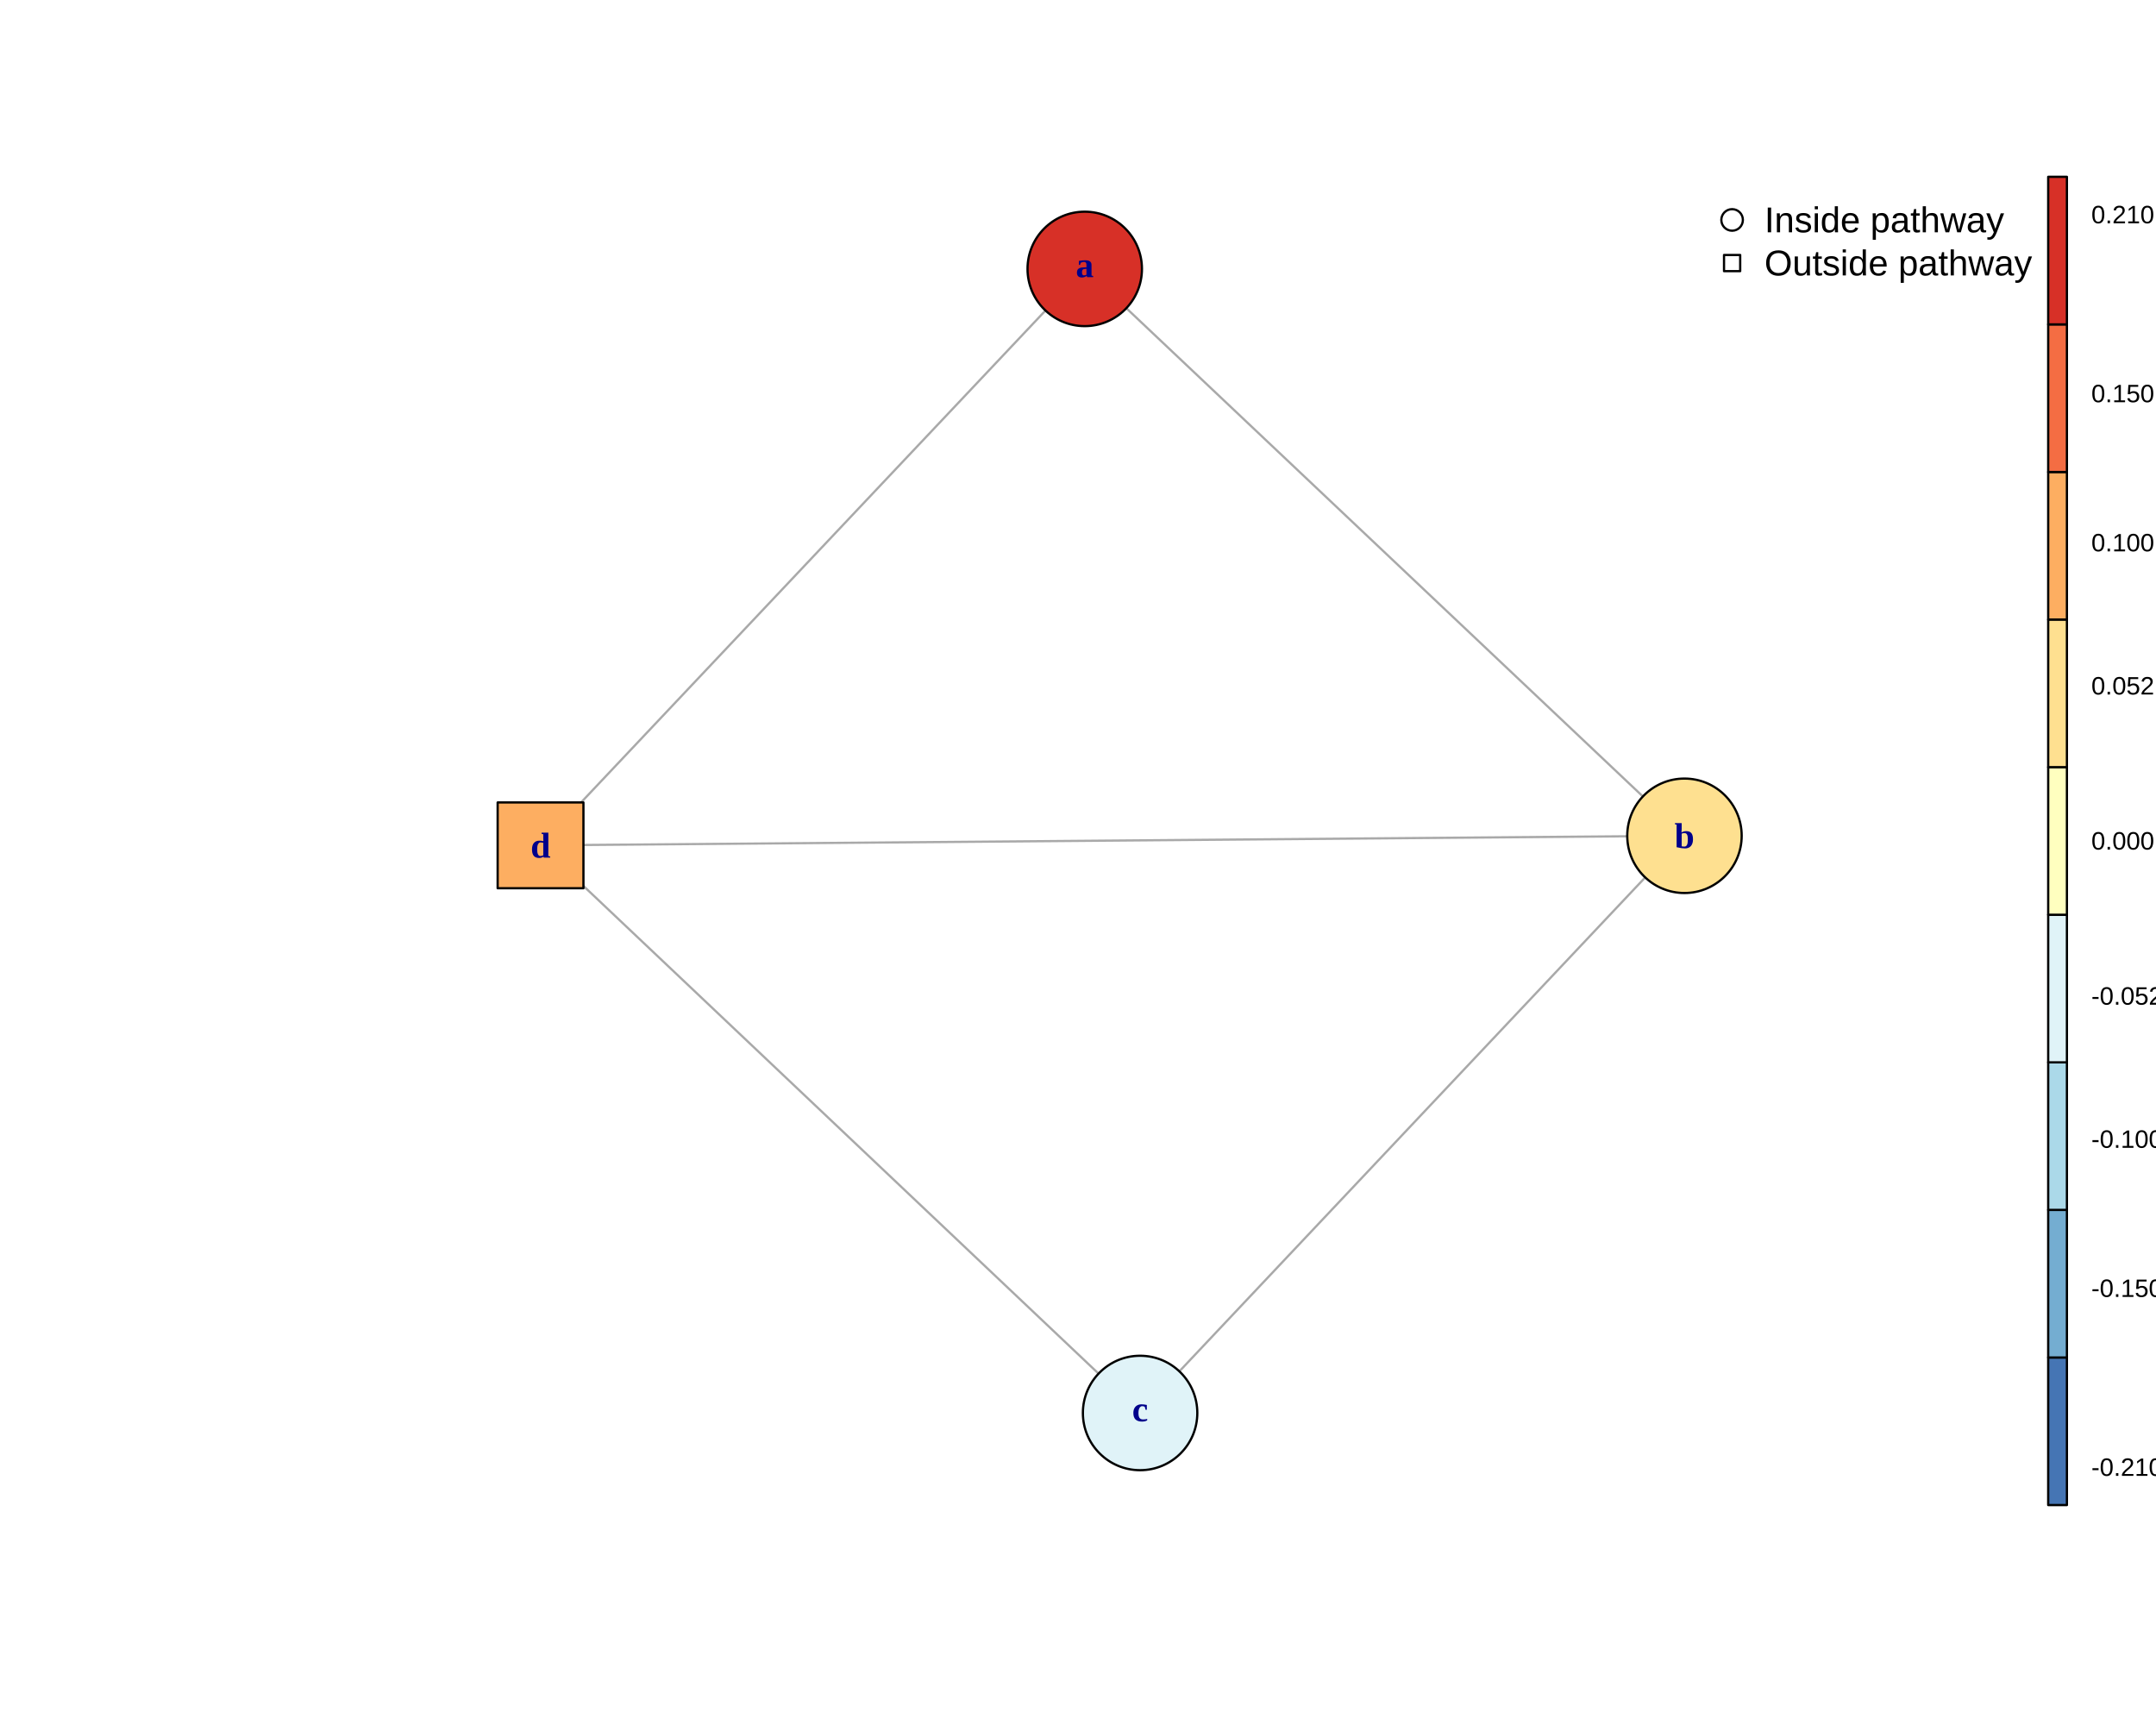
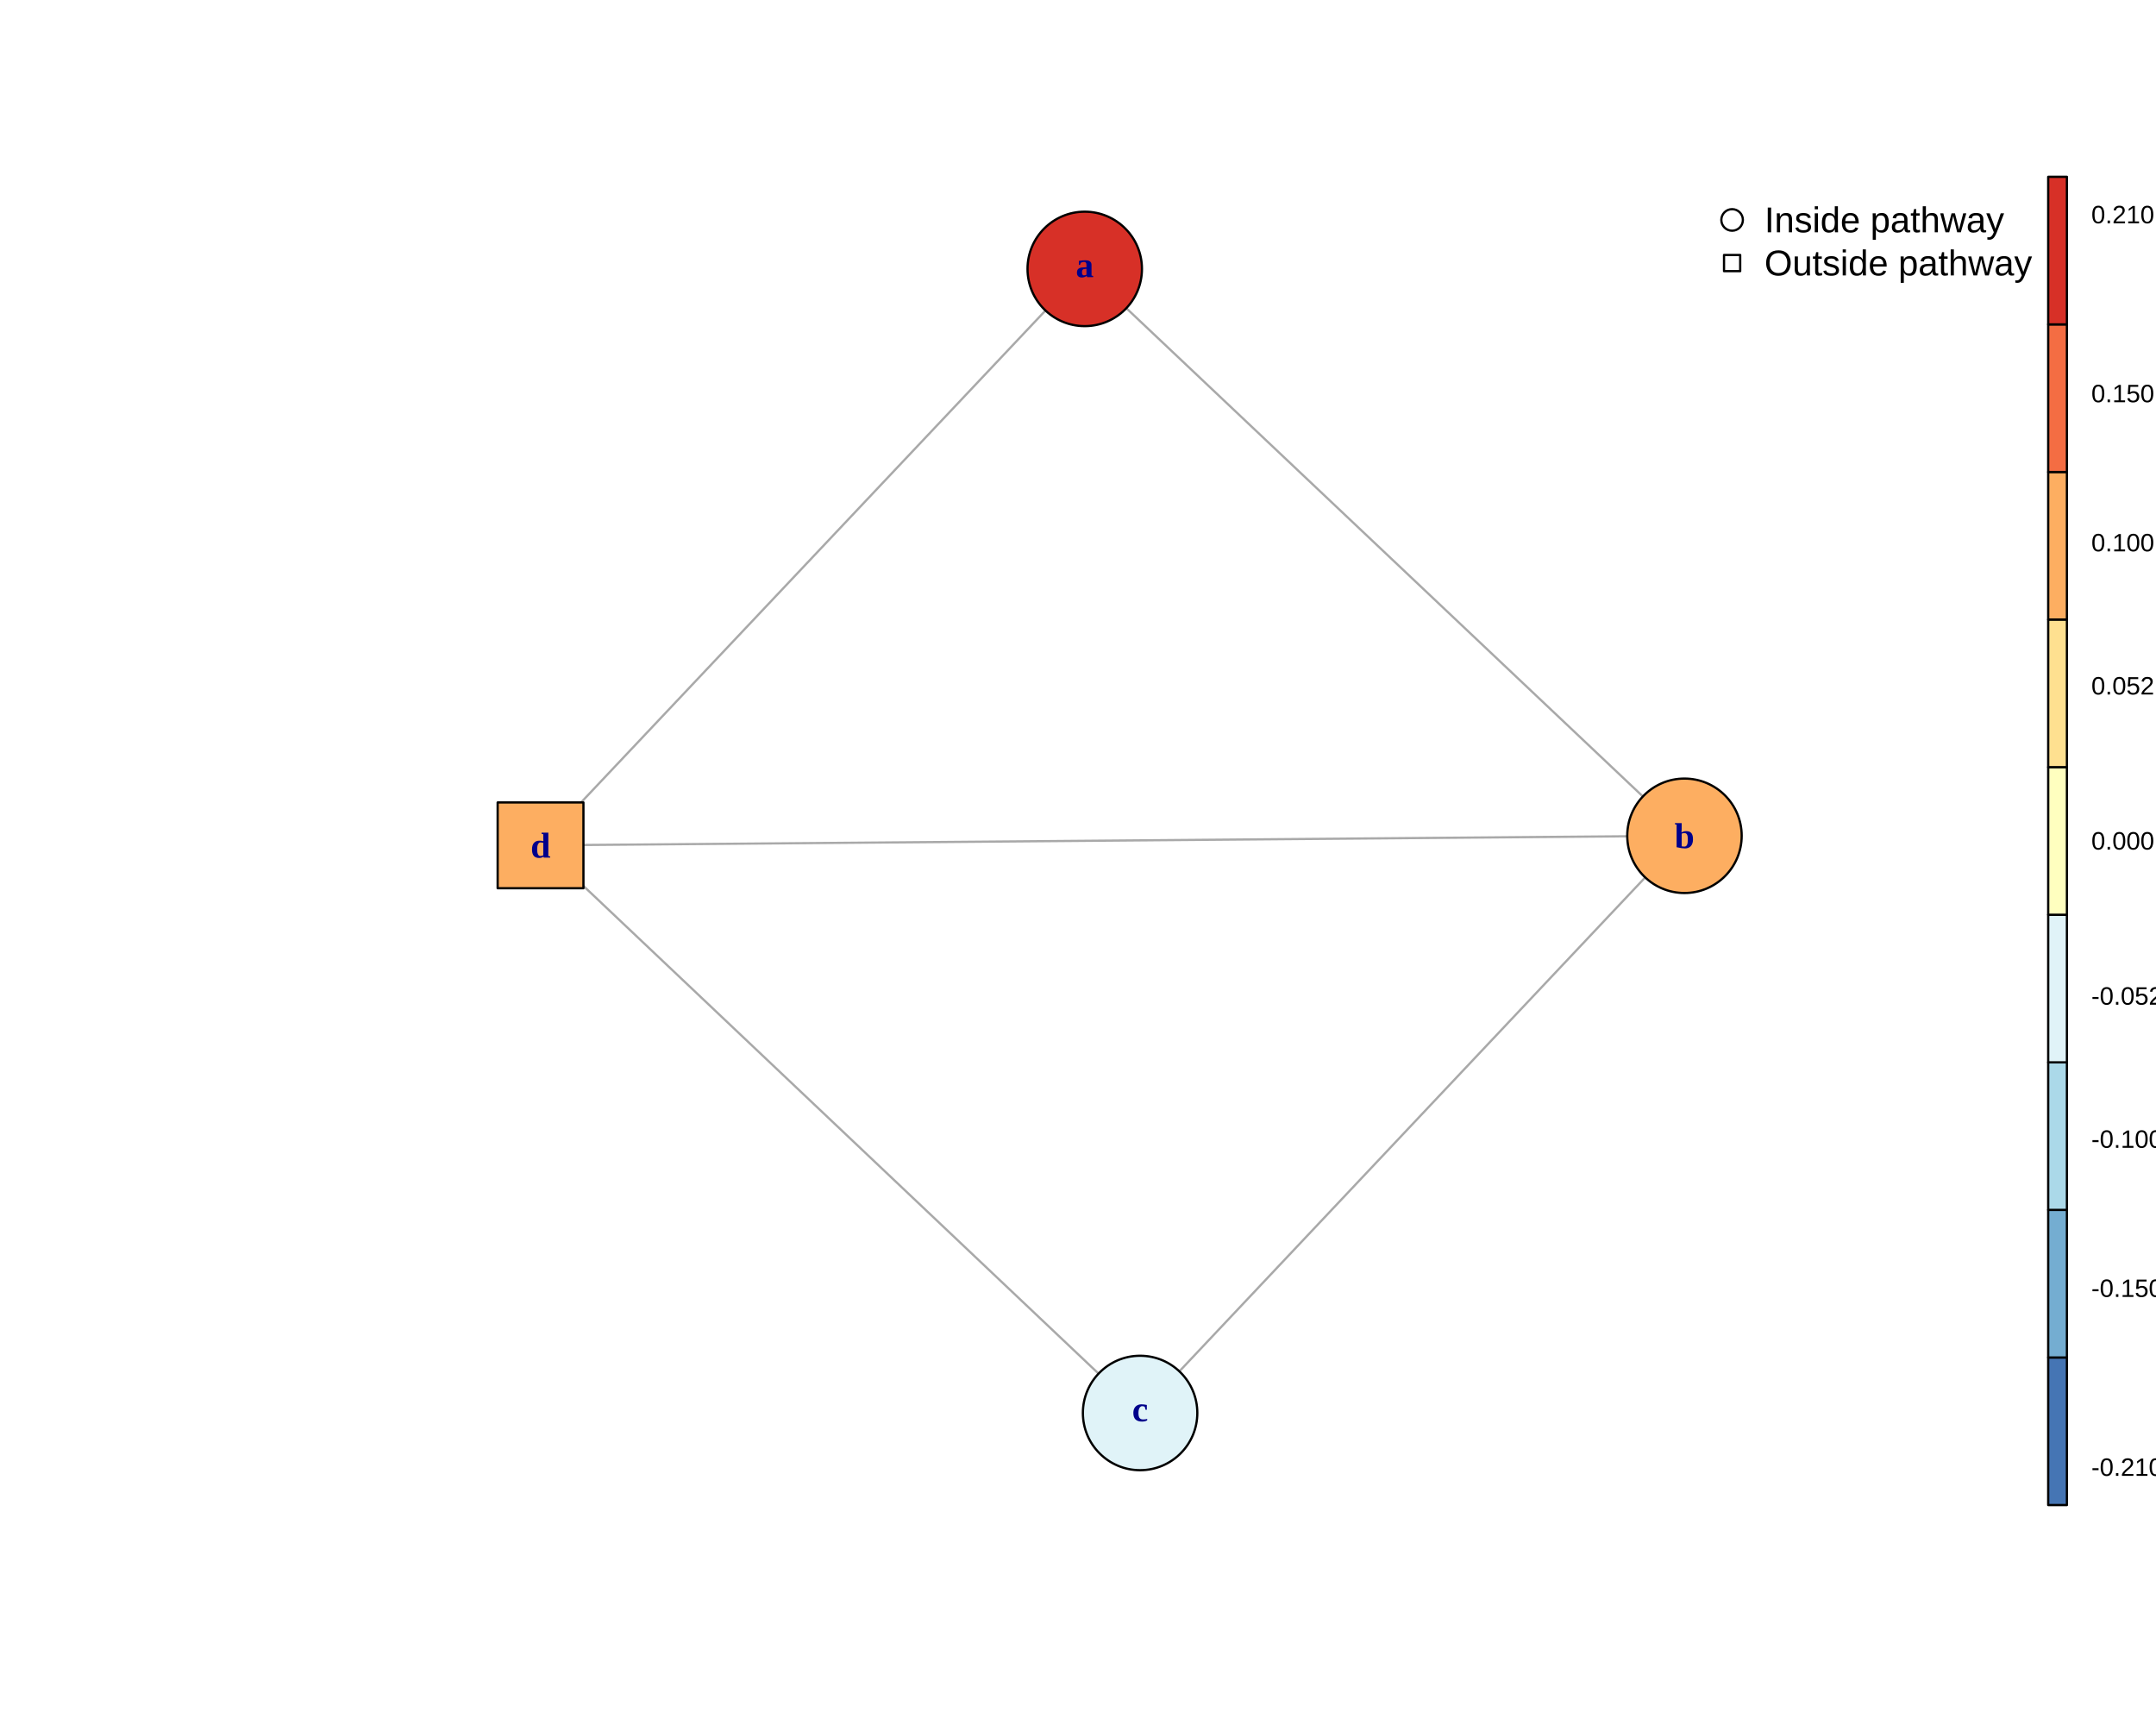
<svg xmlns="http://www.w3.org/2000/svg" viewBox="0 0 720.00 576.00">
  <defs>
    <style type="text/css">
    line, polyline, polygon, path, rect, circle {
      fill: none;
      stroke: #000000;
      stroke-linecap: round;
      stroke-linejoin: round;
      stroke-miterlimit: 10.00;
    }
  </style>
  </defs>
  <rect width="100%" height="100%" style="stroke: none; fill: #FFFFFF;" />
  <defs>
    <clipPath id="cpNTkuMDR8Njg0LjAwfDUwMi41Nnw1OS4wNA==">
      <rect x="59.04" y="59.04" width="624.96" height="443.52" />
    </clipPath>
  </defs>
  <line x1="372.67" y1="99.63" x2="552.12" y2="269.24" style="stroke-width: 0.75; stroke: #A9A9A9;" clip-path="url(#cpNTkuMDR8Njg0LjAwfDUwMi41Nnw1OS4wNA==)" />
  <line x1="352.42" y1="100.21" x2="194.04" y2="267.95" style="stroke-width: 0.75; stroke: #A9A9A9;" clip-path="url(#cpNTkuMDR8Njg0LjAwfDUwMi41Nnw1OS4wNA==)" />
  <line x1="548.20" y1="279.20" x2="194.84" y2="282.15" style="stroke-width: 0.75; stroke: #A9A9A9;" clip-path="url(#cpNTkuMDR8Njg0LjAwfDUwMi41Nnw1OS4wNA==)" />
  <line x1="552.70" y1="289.50" x2="390.57" y2="461.39" style="stroke-width: 0.75; stroke: #A9A9A9;" clip-path="url(#cpNTkuMDR8Njg0LjAwfDUwMi41Nnw1OS4wNA==)" />
  <line x1="194.84" y1="295.83" x2="370.34" y2="461.96" style="stroke-width: 0.75; stroke: #A9A9A9;" clip-path="url(#cpNTkuMDR8Njg0LjAwfDUwMi41Nnw1OS4wNA==)" />
  <circle cx="362.25" cy="89.79" r="14.33pt" style="stroke-width: 0.75; fill: #D73027;" clip-path="url(#cpNTkuMDR8Njg0LjAwfDUwMi41Nnw1OS4wNA==)" />
-   <circle cx="562.53" cy="279.08" r="14.33pt" style="stroke-width: 0.75; fill: #FEE090;" clip-path="url(#cpNTkuMDR8Njg0LjAwfDUwMi41Nnw1OS4wNA==)" />
+   <circle cx="562.53" cy="279.08" r="14.33pt" style="stroke-width: 0.75; fill: #FDAE61;" clip-path="url(#cpNTkuMDR8Njg0LjAwfDUwMi41Nnw1OS4wNA==)" />
  <rect x="166.19" y="267.95" width="28.65" height="28.65" style="stroke-width: 0.75; fill: #FDAE61;" clip-path="url(#cpNTkuMDR8Njg0LjAwfDUwMi41Nnw1OS4wNA==)" />
  <circle cx="380.74" cy="471.81" r="14.33pt" style="stroke-width: 0.75; fill: #E0F3F8;" clip-path="url(#cpNTkuMDR8Njg0LjAwfDUwMi41Nnw1OS4wNA==)" />
  <defs>
    <clipPath id="cpMC4wMHw3MjAuMDB8NTc2LjAwfDAuMDA=">
      <rect x="0.00" y="0.00" width="720.00" height="576.00" />
    </clipPath>
  </defs>
  <g clip-path="url(#cpMC4wMHw3MjAuMDB8NTc2LjAwfDAuMDA=)">
    <text x="359.25" y="92.54" style="font-size: 12.00px; font-weight: bold; fill: #00008B; font-family: Liberation Serif;" textLength="6.00px" lengthAdjust="spacingAndGlyphs">a</text>
  </g>
  <g clip-path="url(#cpMC4wMHw3MjAuMDB8NTc2LjAwfDAuMDA=)">
    <text x="559.19" y="283.18" style="font-size: 12.00px; font-weight: bold; fill: #00008B; font-family: Liberation Serif;" textLength="6.67px" lengthAdjust="spacingAndGlyphs">b</text>
  </g>
  <g clip-path="url(#cpMC4wMHw3MjAuMDB8NTc2LjAwfDAuMDA=)">
    <text x="177.18" y="286.37" style="font-size: 12.00px; font-weight: bold; fill: #00008B; font-family: Liberation Serif;" textLength="6.67px" lengthAdjust="spacingAndGlyphs">d</text>
  </g>
  <g clip-path="url(#cpMC4wMHw3MjAuMDB8NTc2LjAwfDAuMDA=)">
    <text x="378.08" y="474.58" style="font-size: 12.00px; font-weight: bold; fill: #00008B; font-family: Liberation Serif;" textLength="5.33px" lengthAdjust="spacingAndGlyphs">c</text>
  </g>
  <polygon points="684.00,502.56 684.00,453.28 690.25,453.28 690.25,502.56 " style="stroke-width: 0.75; fill: #4575B4;" clip-path="url(#cpMC4wMHw3MjAuMDB8NTc2LjAwfDAuMDA=)" />
  <polygon points="684.00,453.28 684.00,404.00 690.25,404.00 690.25,453.28 " style="stroke-width: 0.75; fill: #74ADD1;" clip-path="url(#cpMC4wMHw3MjAuMDB8NTc2LjAwfDAuMDA=)" />
  <polygon points="684.00,404.00 684.00,354.72 690.25,354.72 690.25,404.00 " style="stroke-width: 0.75; fill: #ABD9E9;" clip-path="url(#cpMC4wMHw3MjAuMDB8NTc2LjAwfDAuMDA=)" />
  <polygon points="684.00,354.72 684.00,305.44 690.25,305.44 690.25,354.72 " style="stroke-width: 0.75; fill: #E0F3F8;" clip-path="url(#cpMC4wMHw3MjAuMDB8NTc2LjAwfDAuMDA=)" />
  <polygon points="684.00,305.44 684.00,256.16 690.25,256.16 690.25,305.44 " style="stroke-width: 0.75; fill: #FFFFBF;" clip-path="url(#cpMC4wMHw3MjAuMDB8NTc2LjAwfDAuMDA=)" />
  <polygon points="684.00,256.16 684.00,206.88 690.25,206.88 690.25,256.16 " style="stroke-width: 0.75; fill: #FEE090;" clip-path="url(#cpMC4wMHw3MjAuMDB8NTc2LjAwfDAuMDA=)" />
  <polygon points="684.00,206.88 684.00,157.60 690.25,157.60 690.25,206.88 " style="stroke-width: 0.75; fill: #FDAE61;" clip-path="url(#cpMC4wMHw3MjAuMDB8NTc2LjAwfDAuMDA=)" />
  <polygon points="684.00,157.60 684.00,108.32 690.25,108.32 690.25,157.60 " style="stroke-width: 0.75; fill: #F46D43;" clip-path="url(#cpMC4wMHw3MjAuMDB8NTc2LjAwfDAuMDA=)" />
  <polygon points="684.00,108.32 684.00,59.04 690.25,59.04 690.25,108.32 " style="stroke-width: 0.75; fill: #D73027;" clip-path="url(#cpMC4wMHw3MjAuMDB8NTc2LjAwfDAuMDA=)" />
  <g clip-path="url(#cpMC4wMHw3MjAuMDB8NTc2LjAwfDAuMDA=)">
    <text x="698.40" y="492.81" style="font-size: 8.40px; font-family: Liberation Sans;" textLength="23.81px" lengthAdjust="spacingAndGlyphs">-0.210</text>
  </g>
  <g clip-path="url(#cpMC4wMHw3MjAuMDB8NTc2LjAwfDAuMDA=)">
    <text x="698.40" y="433.06" style="font-size: 8.40px; font-family: Liberation Sans;" textLength="23.81px" lengthAdjust="spacingAndGlyphs">-0.150</text>
  </g>
  <g clip-path="url(#cpMC4wMHw3MjAuMDB8NTc2LjAwfDAuMDA=)">
    <text x="698.40" y="383.27" style="font-size: 8.40px; font-family: Liberation Sans;" textLength="23.81px" lengthAdjust="spacingAndGlyphs">-0.100</text>
  </g>
  <g clip-path="url(#cpMC4wMHw3MjAuMDB8NTc2LjAwfDAuMDA=)">
    <text x="698.40" y="335.47" style="font-size: 8.40px; font-family: Liberation Sans;" textLength="23.81px" lengthAdjust="spacingAndGlyphs">-0.052</text>
  </g>
  <g clip-path="url(#cpMC4wMHw3MjAuMDB8NTc2LjAwfDAuMDA=)">
    <text x="698.40" y="283.68" style="font-size: 8.40px; font-family: Liberation Sans;" textLength="21.02px" lengthAdjust="spacingAndGlyphs">0.000</text>
  </g>
  <g clip-path="url(#cpMC4wMHw3MjAuMDB8NTc2LjAwfDAuMDA=)">
    <text x="698.40" y="231.90" style="font-size: 8.40px; font-family: Liberation Sans;" textLength="21.02px" lengthAdjust="spacingAndGlyphs">0.052</text>
  </g>
  <g clip-path="url(#cpMC4wMHw3MjAuMDB8NTc2LjAwfDAuMDA=)">
    <text x="698.40" y="184.10" style="font-size: 8.40px; font-family: Liberation Sans;" textLength="21.02px" lengthAdjust="spacingAndGlyphs">0.100</text>
  </g>
  <g clip-path="url(#cpMC4wMHw3MjAuMDB8NTc2LjAwfDAuMDA=)">
    <text x="698.40" y="134.31" style="font-size: 8.40px; font-family: Liberation Sans;" textLength="21.02px" lengthAdjust="spacingAndGlyphs">0.150</text>
  </g>
  <g clip-path="url(#cpMC4wMHw3MjAuMDB8NTc2LjAwfDAuMDA=)">
    <text x="698.40" y="74.56" style="font-size: 8.40px; font-family: Liberation Sans;" textLength="21.02px" lengthAdjust="spacingAndGlyphs">0.210</text>
  </g>
  <circle cx="578.44" cy="73.44" r="2.70pt" style="stroke-width: 0.75;" clip-path="url(#cpMC4wMHw3MjAuMDB8NTc2LjAwfDAuMDA=)" />
  <rect x="575.74" y="85.14" width="5.40" height="5.40" style="stroke-width: 0.75;" clip-path="url(#cpMC4wMHw3MjAuMDB8NTc2LjAwfDAuMDA=)" />
  <g clip-path="url(#cpMC4wMHw3MjAuMDB8NTc2LjAwfDAuMDA=)">
    <text x="589.24" y="77.57" style="font-size: 12.00px; font-family: Liberation Sans;" textLength="80.03px" lengthAdjust="spacingAndGlyphs">Inside pathway</text>
  </g>
  <g clip-path="url(#cpMC4wMHw3MjAuMDB8NTc2LjAwfDAuMDA=)">
    <text x="589.24" y="91.97" style="font-size: 12.00px; font-family: Liberation Sans;" textLength="89.36px" lengthAdjust="spacingAndGlyphs">Outside pathway</text>
  </g>
</svg>
